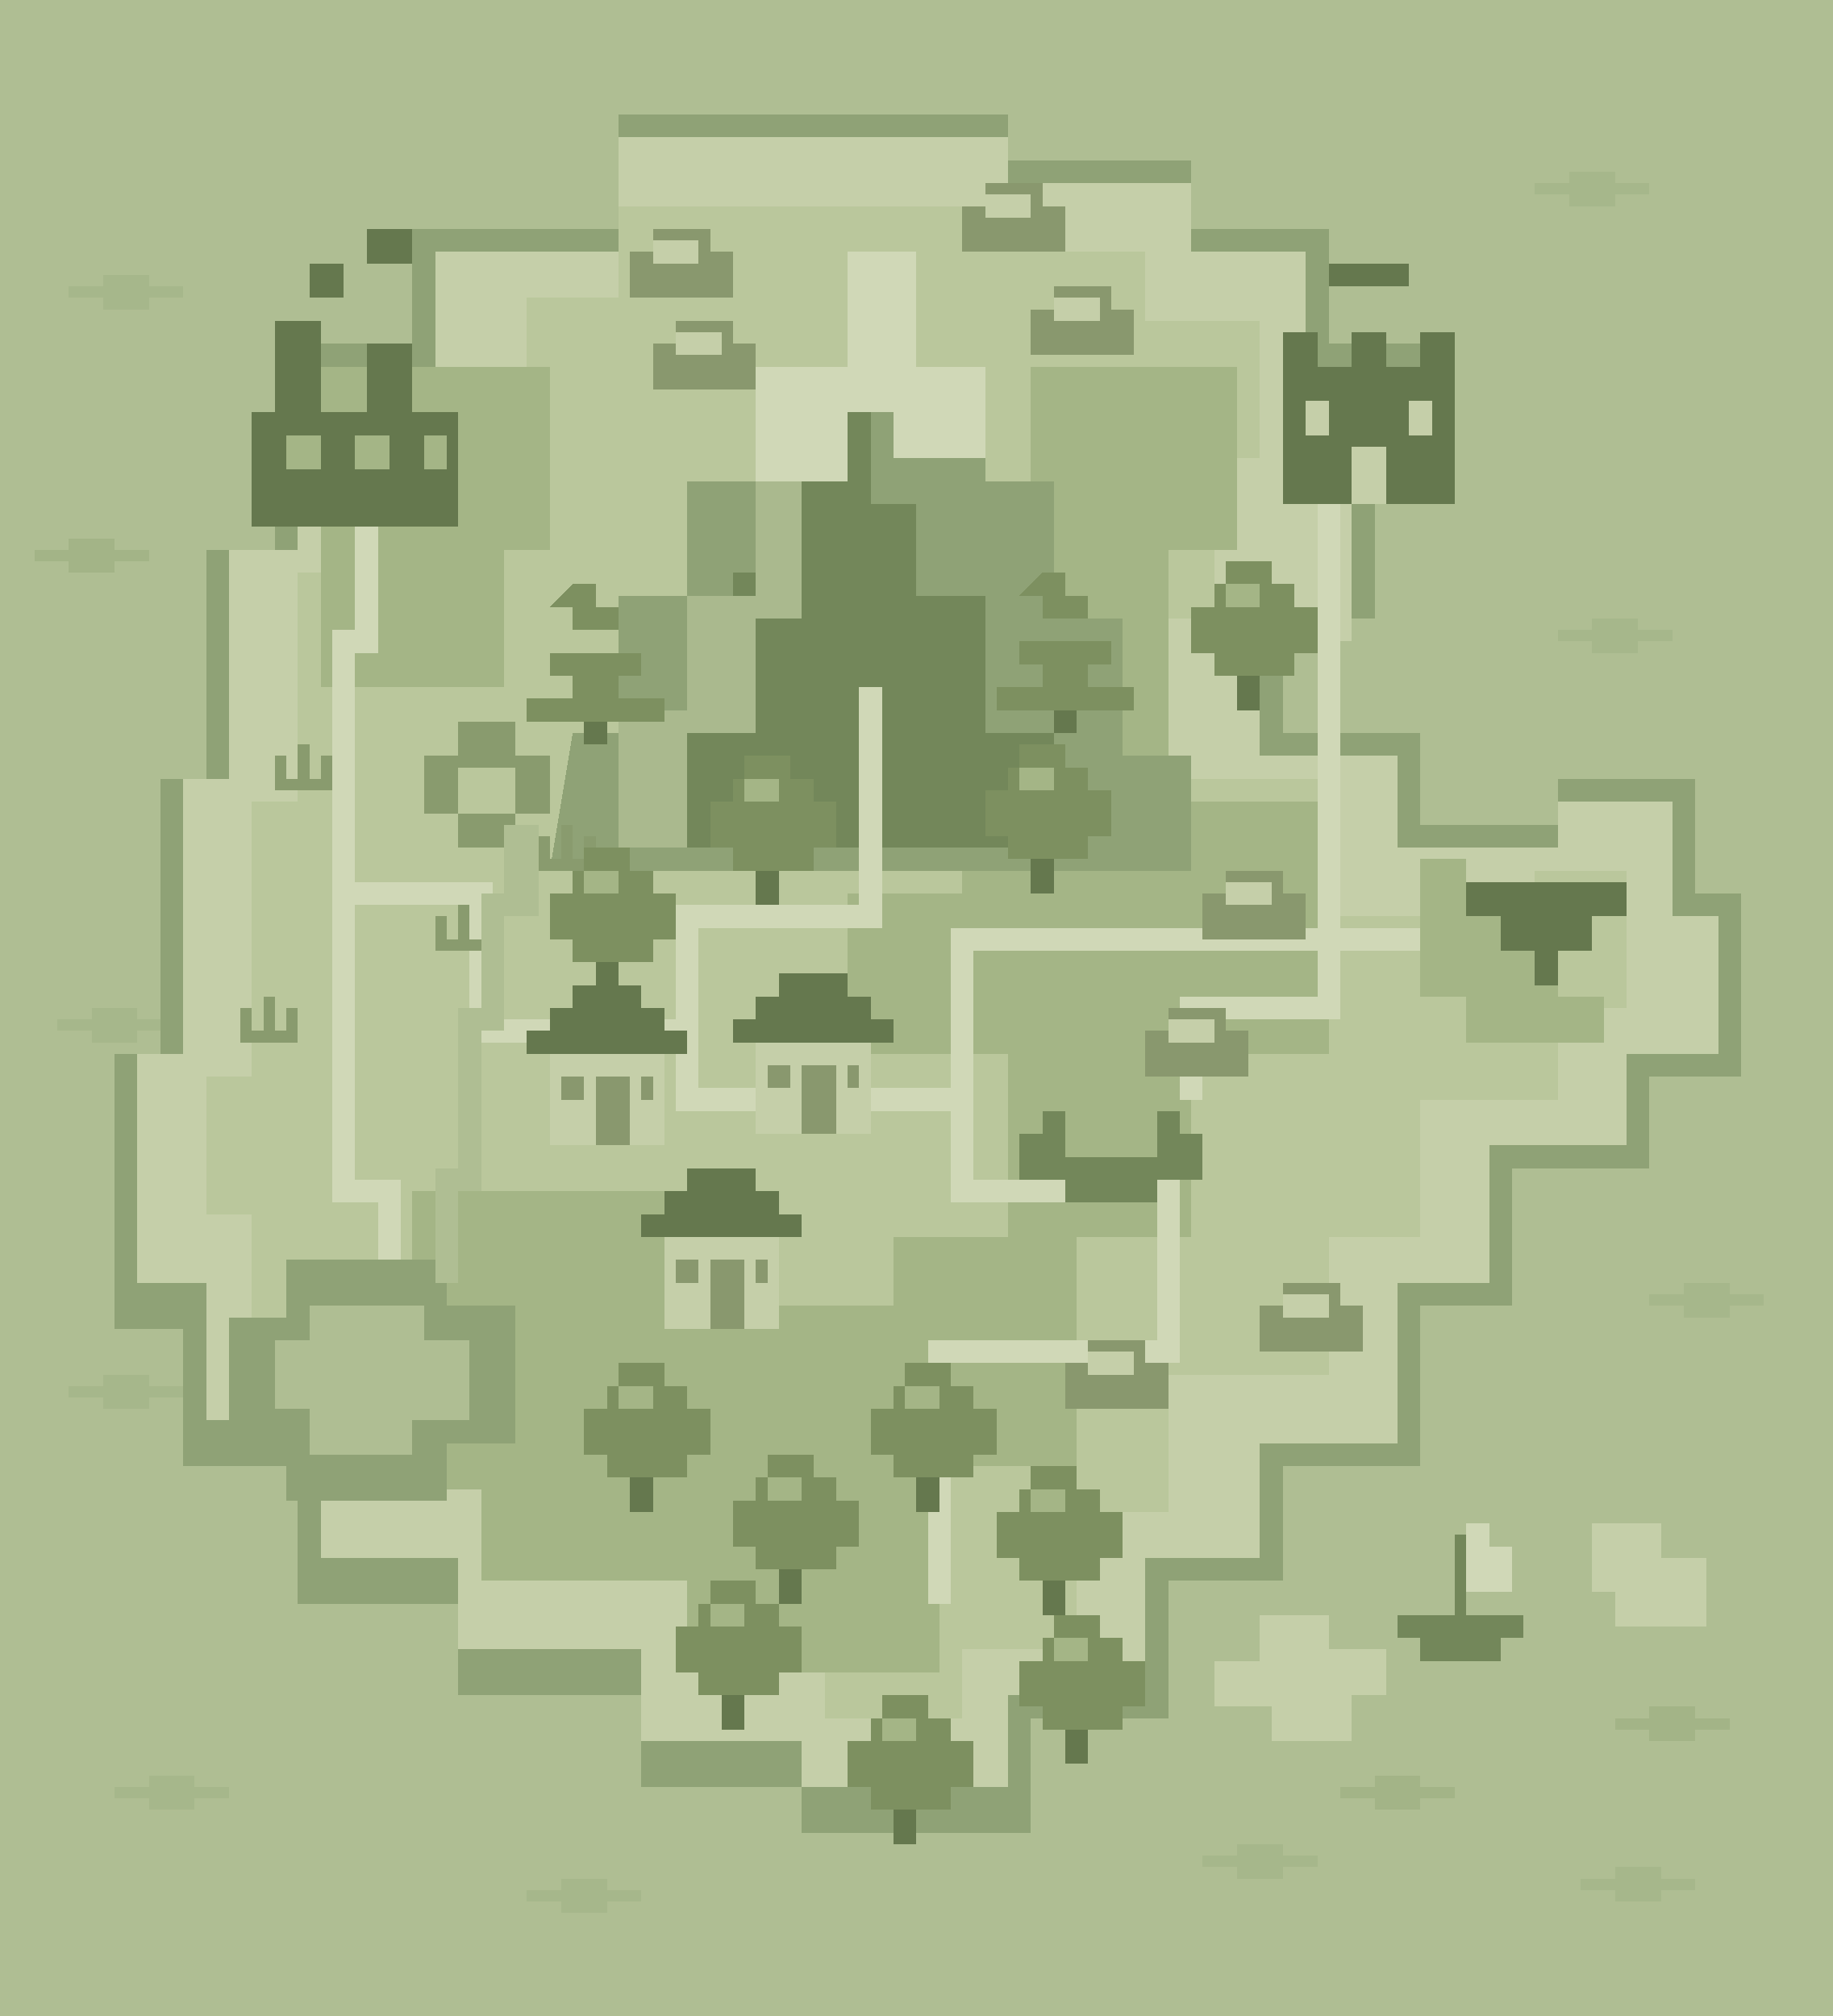
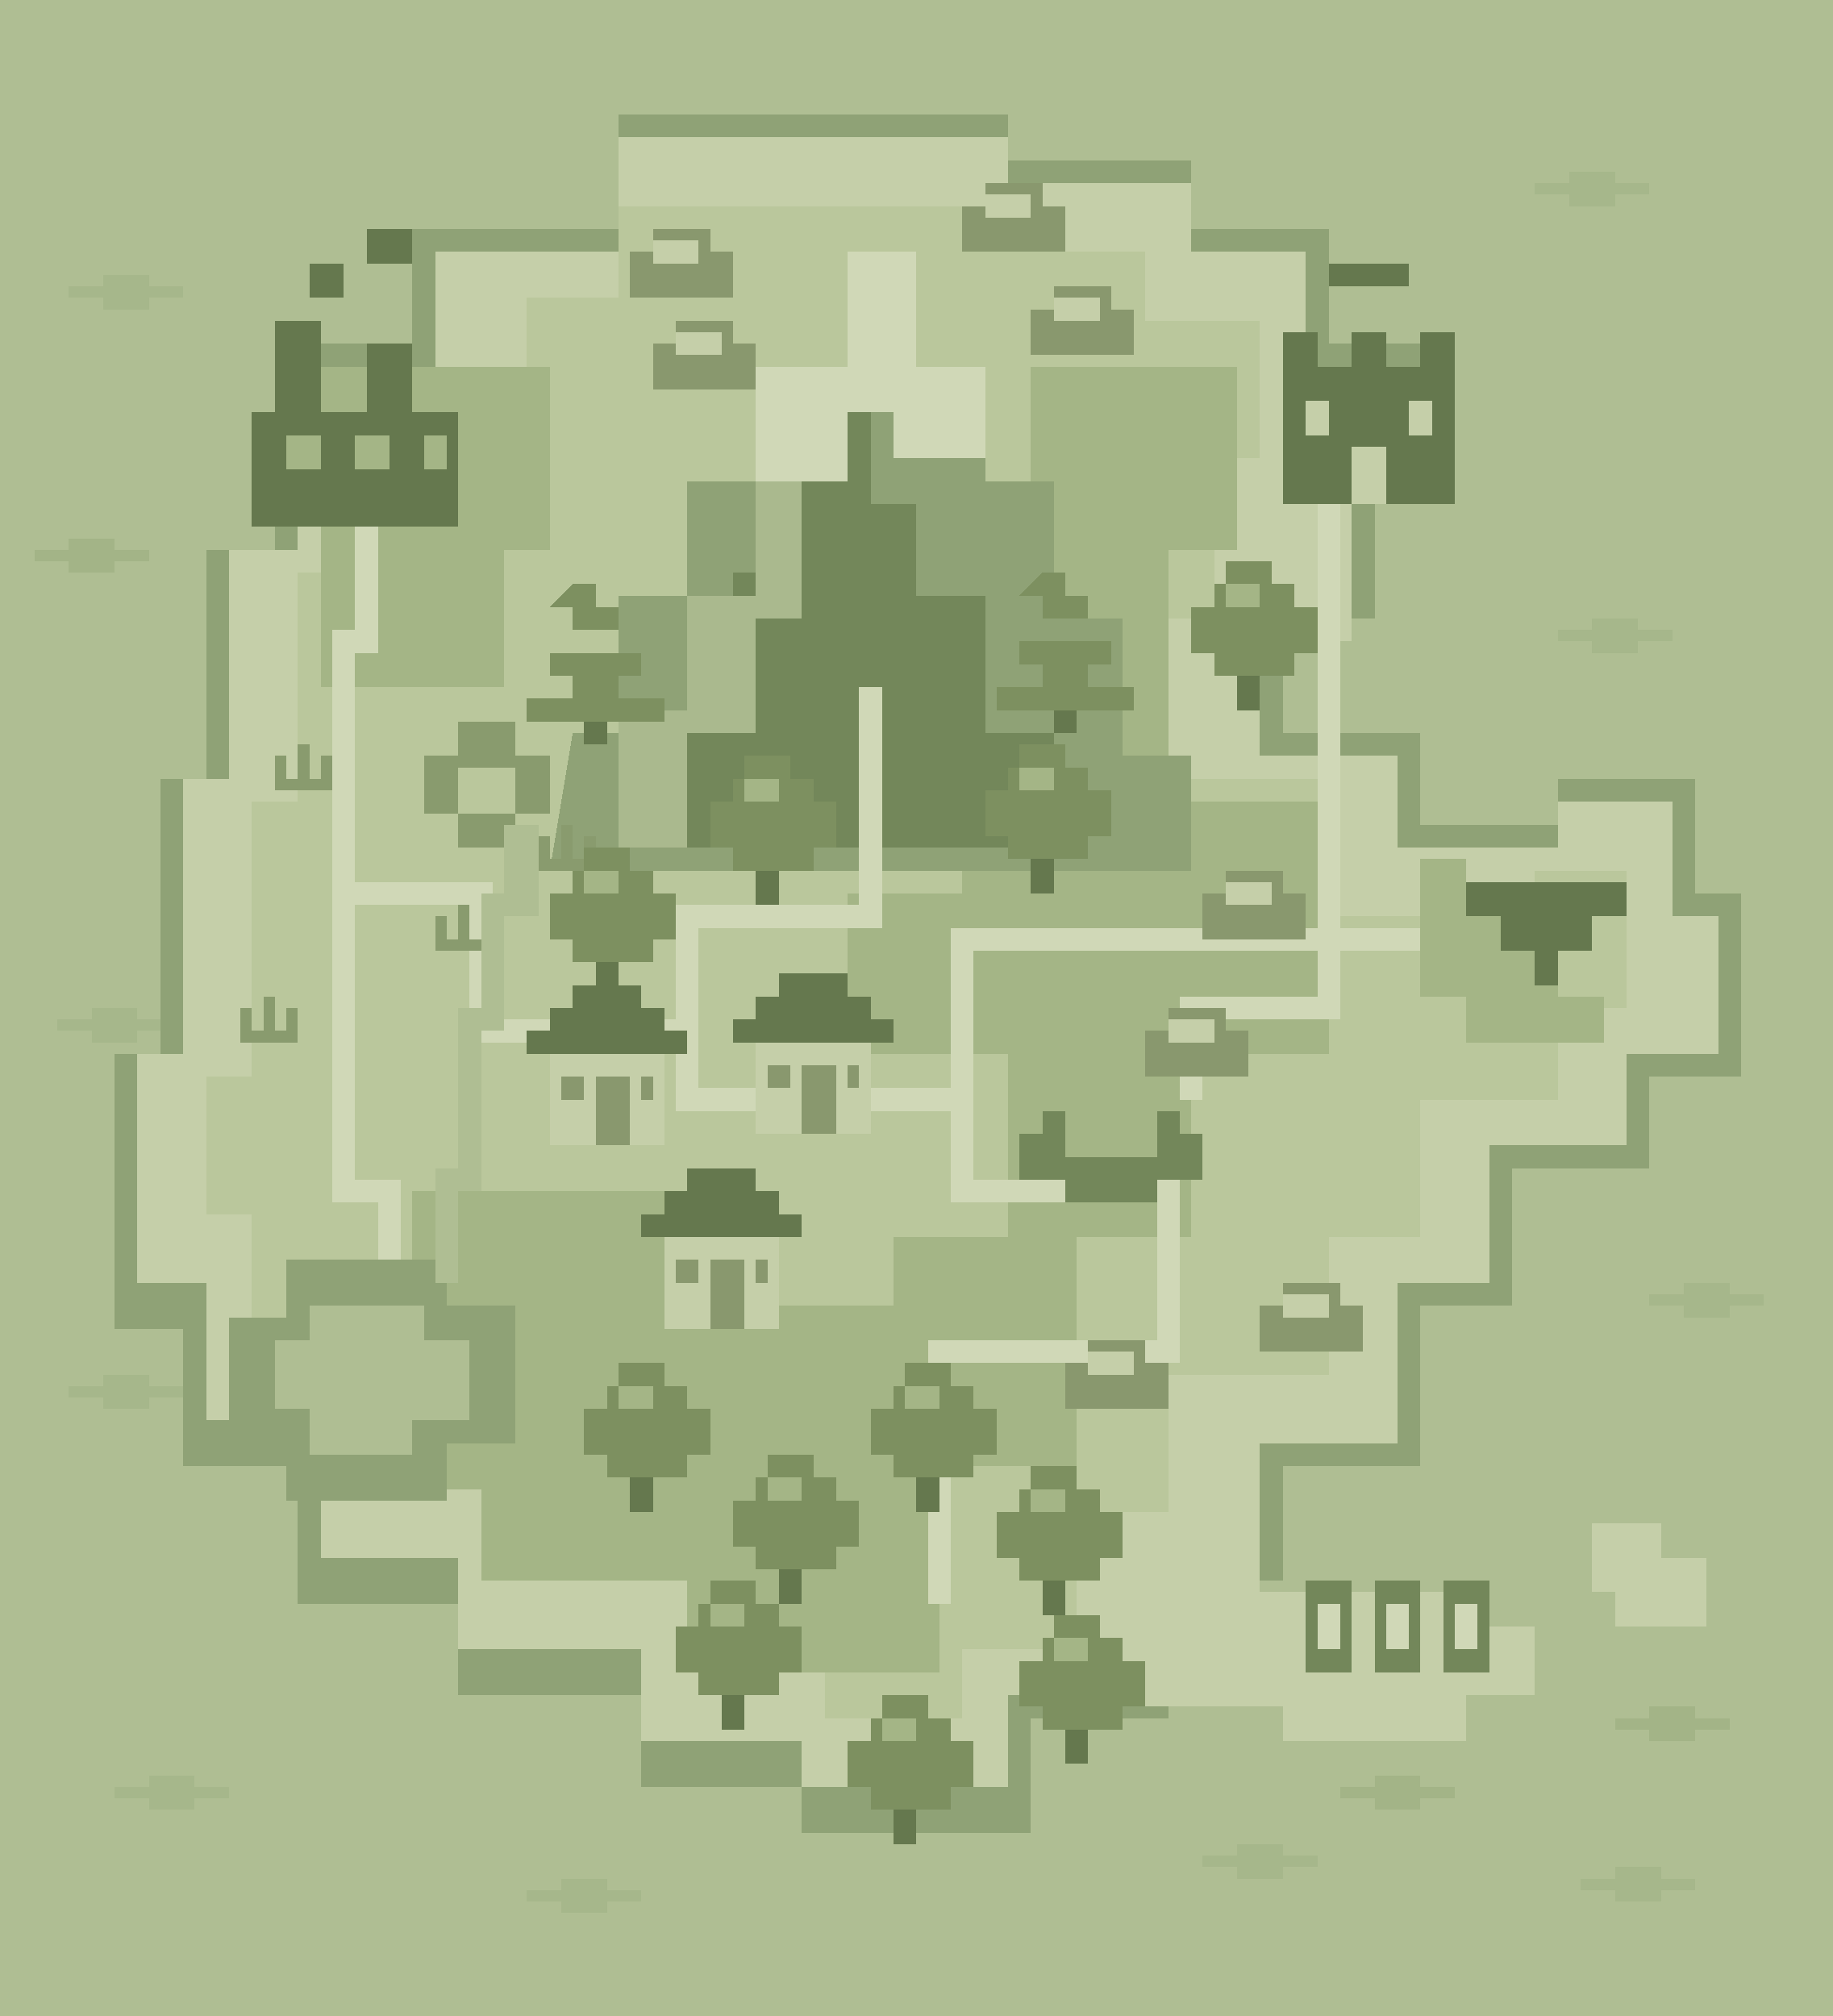
<svg xmlns="http://www.w3.org/2000/svg" viewBox="0 0 160 176" shape-rendering="crispEdges">
  <defs>
    <g id="tree">
      <path fill="#7d9060" d="M3 0h4v2h2v2h2v4H9v2H2V8H0V4h2V2h1z" />
      <path fill="#a4b586" d="M3 2h3v2H3z" />
      <path fill="#65784e" d="M4 10h2v3H4z" />
    </g>
    <g id="pine">
      <path fill="#7d9060" d="M4 0h2v2h2v2H6v2h4v2H8v2h4v2H0v-2h4V8H2V6h4V4H4V2H2z" />
      <path fill="#65784e" d="M5 12h2v2H5z" />
    </g>
    <g id="rock">
      <path fill="#89986e" d="M2 0h5v2h2v4H0V2h2z" />
      <path fill="#c5cfa9" d="M2 1h4v2H2z" />
    </g>
    <g id="house">
      <path fill="#65784e" d="M4 0h6v2h2v2h2v2H0V4h2V2h2z" />
      <path fill="#c5cfa9" d="M2 6h10v8H2z" />
      <path fill="#89986e" d="M6 8h3v6H6zm-3 0h2v2H3zm7 0h1v2h-1z" />
    </g>
    <g id="wave" fill="#a3b487">
      <path d="M0 1h3V0h4v1h3v1H7v1H3V2H0z" />
    </g>
    <g id="grass" fill="#899b6e">
      <path d="M0 1h1v2h1V0h1v3h1V1h1v3H0z" />
    </g>
  </defs>
  <path fill="#afbe93" d="M0 0h160v176H0z" />
  <g opacity=".7">
    <use href="#wave" x="6" y="24" />
    <use href="#wave" x="134" y="15" />
    <use href="#wave" x="144" y="112" />
    <use href="#wave" x="5" y="88" />
    <use href="#wave" x="10" y="155" />
    <use href="#wave" x="46" y="164" />
    <use href="#wave" x="105" y="161" />
    <use href="#wave" x="138" y="163" />
    <use href="#wave" x="6" y="120" />
    <use href="#wave" x="136" y="54" />
  </g>
  <path fill="#8fa276" d="M54 10h34v4h16v6h12v10h8v12h-4v12h-8v10h12v8h12v-4h12v10h4v16h-8v8h-12v12h-8v14h-12v10h-10v12H90v10H70v-4H56v-8H40v-8H26v-12H16v-12H10V92h4V68h4V48h6V30h12V20h18z" />
  <path fill="#c5cfa9" d="M54 12h34v4h16v6h10v10h8v10h-4v14h-8v10h12v8h14v-4h10v10h4v12h-8v8h-12v12h-8v14h-12v10h-10v12H88v8H70v-4H56v-8H40v-8H28v-12H18v-12H12V92h4V68h4V48h6V32h12V22h16z" />
  <path fill="#bac79c" d="M54 18h30v4h16v6h10v12h-4v14h-4v14h14v12h18v-4h8v12h-6v8h-12v12h-8v12h-14v12h-8v12H84v6H72v-4H60v-8H42v-8H32v-12H22v-12H18V94h4V70h4V50h6V36h14V26h8z" />
  <path fill="#a4b586" d="M28 32h20v16h-4v12H28zm62 0h18v16h-6v22h14v22h-12v16H88V92H74V78h10V60h6zM36 104h26v10h16v-6h16v20H82v18H60v-8H42v-8H32v-12h4z" />
  <path fill="#8fa276" d="M50 64h4V52h6V42h6V32h8V22h6v10h6v10h6v12h6v12h6v10H48z" />
  <path fill="#73875a" d="M72 34h4v10h4v8h6v12h6v10H60V62h4V50h4V40h4z" />
  <path fill="#d0d8b7" d="M74 22h6v10h6v8h-8v-4h-4v6h-8V32h8z" />
  <path fill="#aab98e" d="M66 42h4v12h-4v10h-6v10h-6V62h6V52h6z" />
  <g fill="none" stroke="#d0d8b7" stroke-width="2">
    <path d="M32 42v14H30v22h12v12h18v6h24v8h18v14H82v22M60 96V80h16V60M84 96V82h50M30 78v26h4v18M104 96v-8h12V42" />
  </g>
  <g fill="#65784e">
    <path d="M24 28h4v8h4v-6h4v6h4v10H22V36h2zM27 23h3v3h-3zm5-3h4v3h-4z" />
  </g>
  <path fill="#a4b586" d="M25 38h3v3h-3zm6 0h3v3h-3zm6 0h2v3h-2z" />
  <g>
    <use href="#rock" x="55" y="20" />
    <use href="#rock" x="84" y="16" />
    <use href="#rock" x="90" y="25" />
    <use href="#rock" x="57" y="28" />
  </g>
  <path fill="#65784e" d="M112 29h3v3h3v-3h3v3h3v-3h3v15h-15zm4-6h7v2h-7z" />
  <path fill="#c5cfa9" d="M114 35h2v3h-2zm9 0h2v3h-2zm-5 4h3v5h-3z" />
  <path fill="#899b6e" d="M37 66h3v-3h5v3h3v5h-3v3h-5v-3h-3z" />
  <path fill="#bac79c" d="M40 67h5v4h-5z" />
  <g>
    <use href="#grass" x="24" y="65" />
    <use href="#grass" x="21" y="87" />
    <use href="#grass" x="38" y="79" />
    <use href="#grass" x="47" y="72" />
  </g>
  <g>
    <use href="#pine" x="46" y="51" />
    <use href="#pine" x="87" y="50" />
    <use href="#tree" x="86" y="65" />
    <use href="#tree" x="62" y="66" />
    <use href="#tree" x="48" y="74" />
    <use href="#tree" x="104" y="49" />
  </g>
  <g>
    <use href="#house" x="46" y="86" />
    <use href="#house" x="64" y="85" />
    <use href="#house" x="56" y="102" />
  </g>
  <path fill="#a4b586" d="M124 75h4v4h4v4h4v4h4v4h-12v-4h-4z" />
  <path fill="#65784e" d="M128 77h14v3h-3v3h-3v3h-2v-3h-3v-3h-3z" />
  <g>
    <use href="#rock" x="105" y="76" />
    <use href="#rock" x="110" y="112" />
    <use href="#rock" x="93" y="117" />
    <use href="#rock" x="100" y="88" />
  </g>
  <path fill="#73875a" d="M91 97h2v4h8v-4h2v2h2v4h-4v2h-8v-2h-4v-4h2z" />
  <path fill="#8fa276" d="M25 110h14v4h6v12h-6v5H25v-4h-5v-12h5z" />
  <path fill="#afbe93" d="M27 114h10v3h4v7h-5v3h-9v-4h-3v-6h3z" />
  <path fill="#afbe93" d="M38 112v-10h2V88h2V78h2v-6h3v8h-3v10h-2v14h-2v8z" />
  <g>
    <use href="#tree" x="51" y="119" />
    <use href="#tree" x="64" y="127" />
    <use href="#tree" x="76" y="119" />
    <use href="#tree" x="87" y="128" />
    <use href="#tree" x="59" y="138" />
    <use href="#tree" x="89" y="141" />
    <use href="#tree" x="74" y="148" />
  </g>
-   <path fill="#c5cfa9" d="M110 141h6v3h5v4h-3v4h-7v-3h-5v-4h4zM139 133h6v3h4v6h-8v-3h-2z" />
-   <path fill="#73875a" d="M127 134h1v7h5v2h-2v2h-7v-2h-2v-2h5z" />
-   <path fill="#d0d8b7" d="M128 133h2v2h2v4h-4z" />
+   <path fill="#c5cfa9" d="M100 136h10v3h16v3h8v6h-6v4h-16v-3h-12zM139 133h6v3h4v6h-8v-3h-2z" />
+   <path fill="#73875a" d="M114 138h4v8h-4zM120 138h4v8h-4zM126 138h4v8h-4z" />
+   <path fill="#d0d8b7" d="M115 140h2v4h-2zM121 140h2v4h-2zM127 140h2v4h-2z" />
  <g>
    <use href="#wave" x="117" y="155" />
    <use href="#wave" x="141" y="149" />
    <use href="#wave" x="3" y="47" />
  </g>
</svg>
